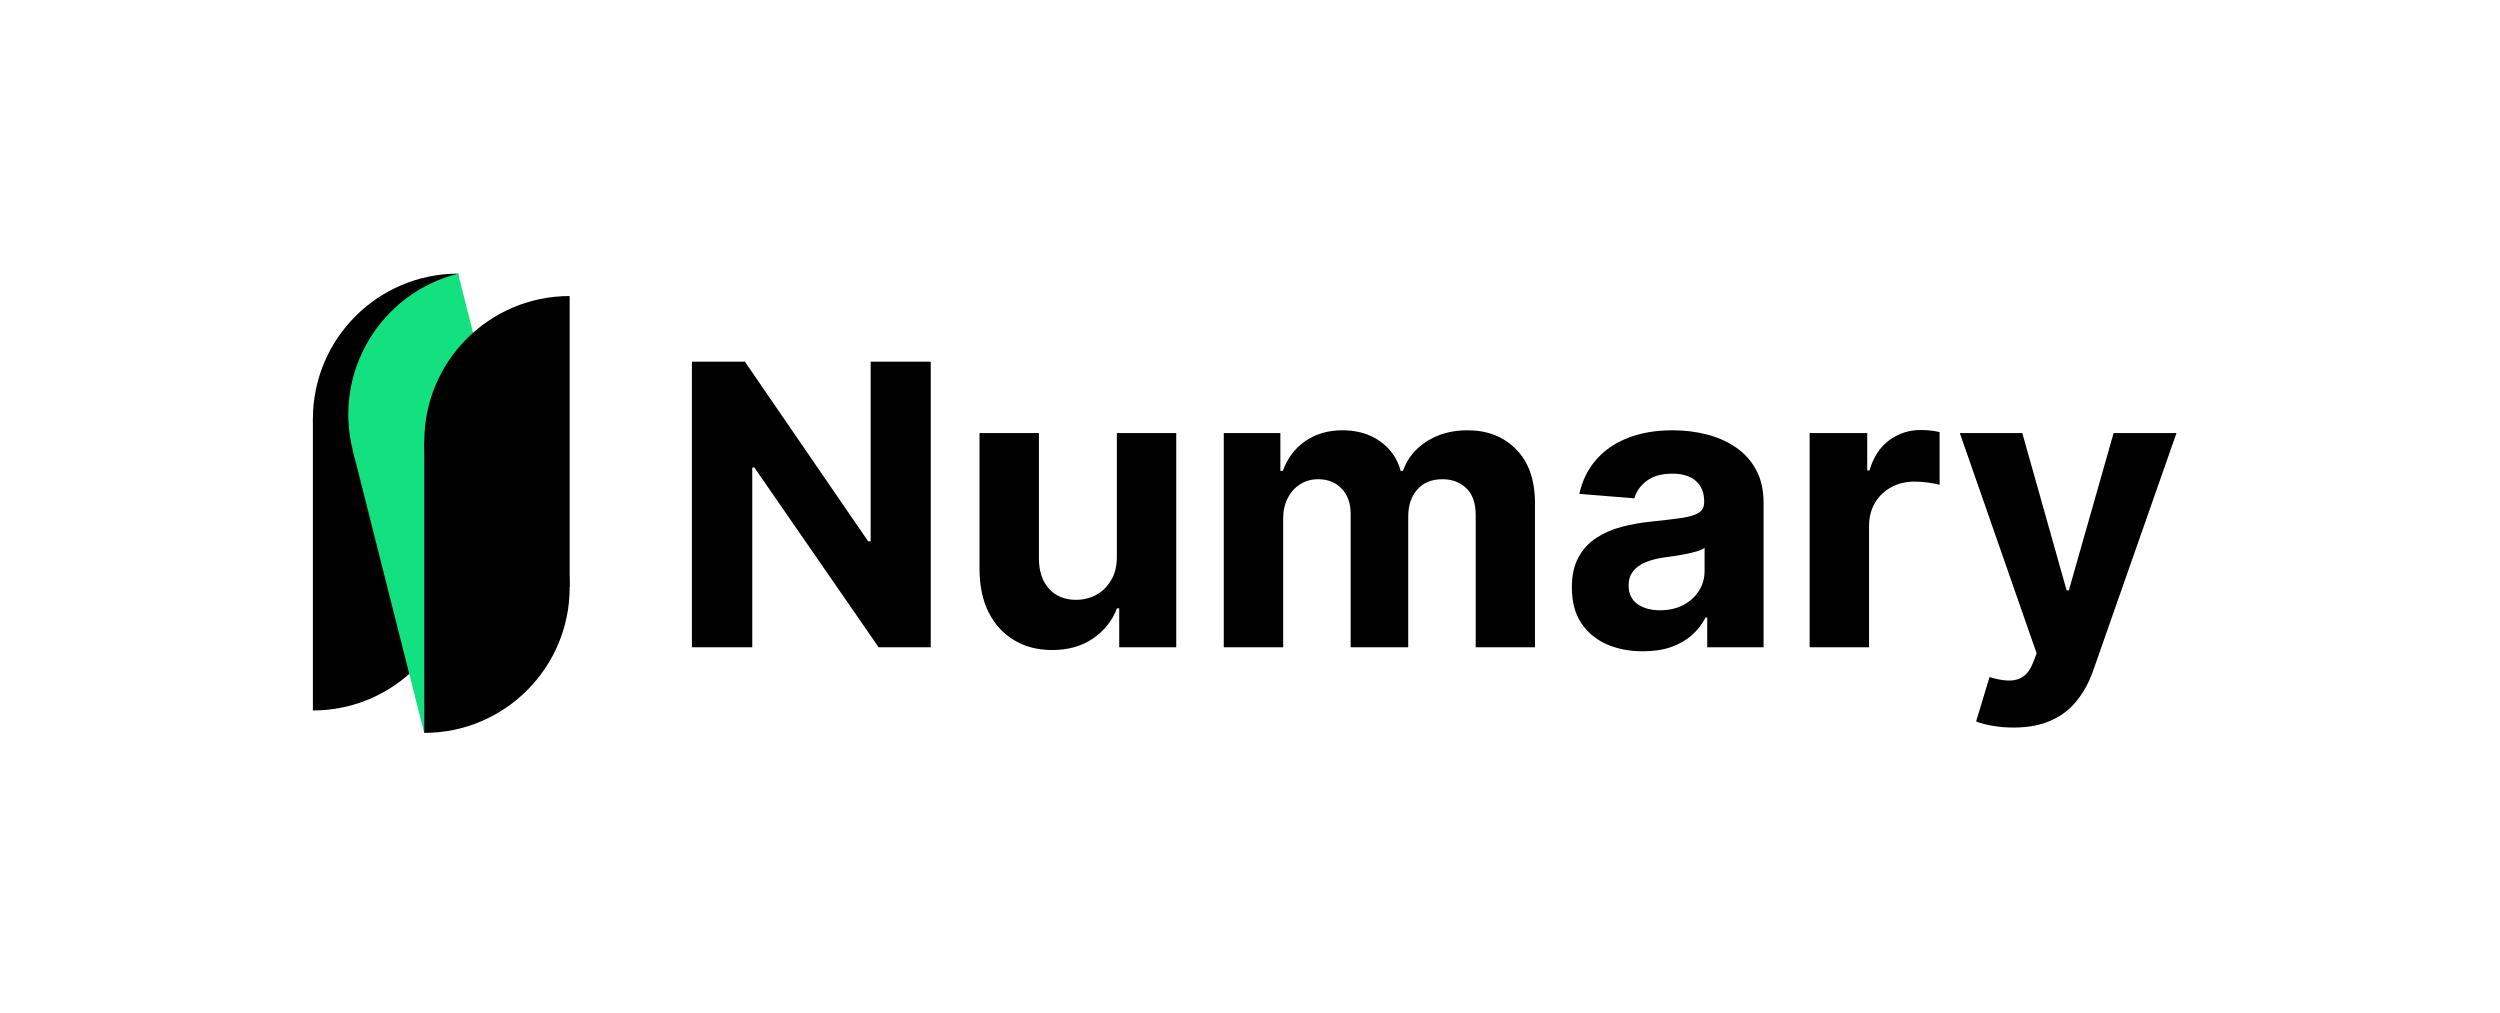
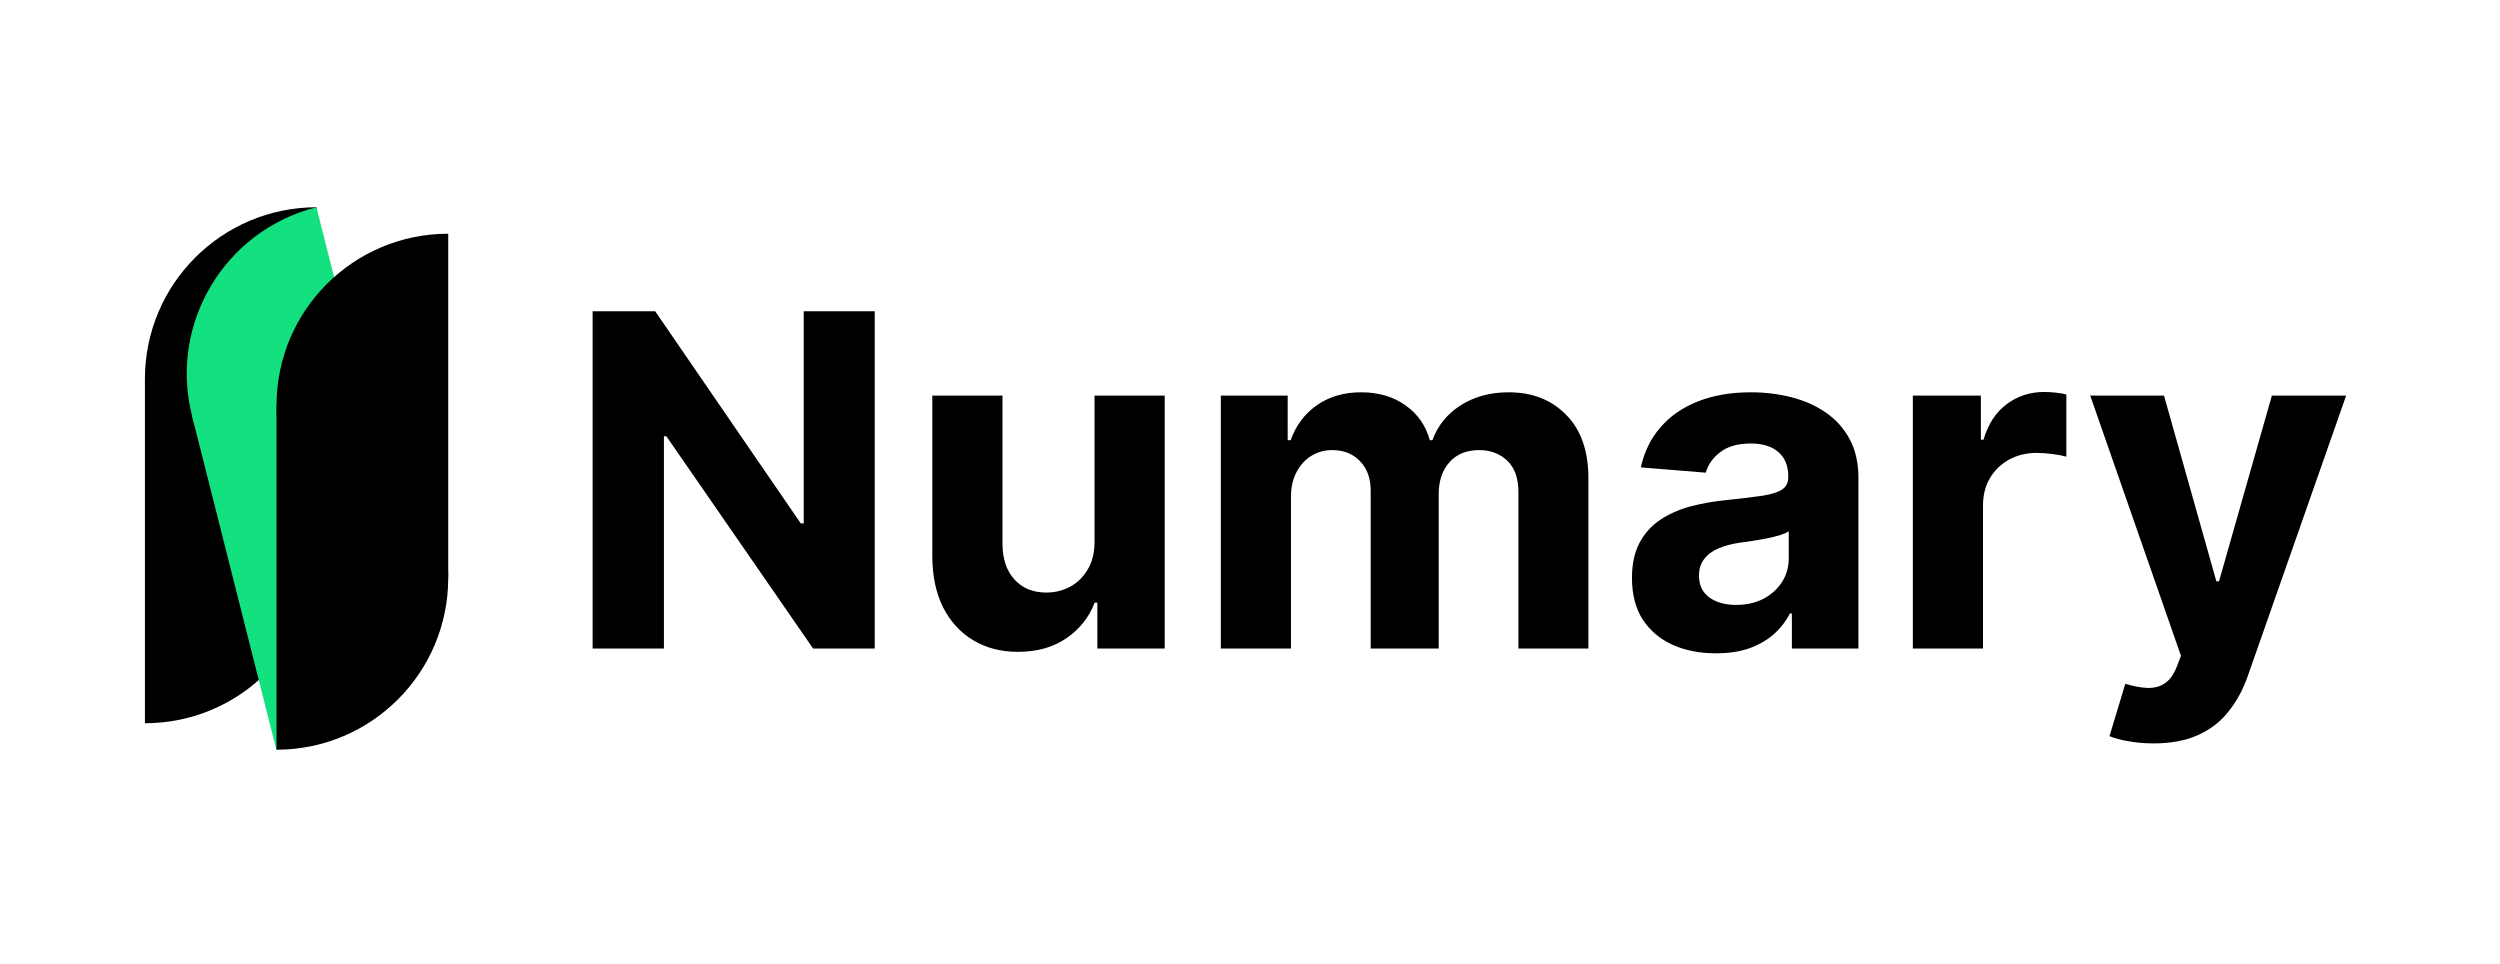
- <svg xmlns="http://www.w3.org/2000/svg" width="815" height="330" viewBox="0 0 815 330" fill="none">
-   <path d="M303.423 117.909V211H286.423L245.923 152.409H245.241V211H225.56V117.909H242.832L283.014 176.455H283.832V117.909H303.423ZM364.094 181.273V141.182H383.457V211H364.866V198.318H364.139C362.563 202.409 359.942 205.697 356.276 208.182C352.639 210.667 348.2 211.909 342.957 211.909C338.291 211.909 334.185 210.848 330.639 208.727C327.094 206.606 324.321 203.591 322.321 199.682C320.351 195.773 319.351 191.091 319.321 185.636V141.182H338.685V182.182C338.715 186.303 339.821 189.561 342.003 191.955C344.185 194.348 347.109 195.545 350.776 195.545C353.109 195.545 355.291 195.015 357.321 193.955C359.351 192.864 360.988 191.258 362.23 189.136C363.503 187.015 364.124 184.394 364.094 181.273ZM398.946 211V141.182H417.401V153.5H418.219C419.673 149.409 422.098 146.182 425.491 143.818C428.885 141.455 432.946 140.273 437.673 140.273C442.461 140.273 446.537 141.47 449.901 143.864C453.264 146.227 455.507 149.439 456.628 153.5H457.355C458.779 149.5 461.355 146.303 465.082 143.909C468.84 141.485 473.279 140.273 478.401 140.273C484.916 140.273 490.204 142.348 494.264 146.5C498.355 150.621 500.401 156.47 500.401 164.045V211H481.082V167.864C481.082 163.985 480.052 161.076 477.991 159.136C475.931 157.197 473.355 156.227 470.264 156.227C466.749 156.227 464.007 157.348 462.037 159.591C460.067 161.803 459.082 164.727 459.082 168.364V211H440.31V167.455C440.31 164.03 439.325 161.303 437.355 159.273C435.416 157.242 432.855 156.227 429.673 156.227C427.522 156.227 425.582 156.773 423.855 157.864C422.158 158.924 420.81 160.424 419.81 162.364C418.81 164.273 418.31 166.515 418.31 169.091V211H398.946ZM535.605 212.318C531.151 212.318 527.181 211.545 523.696 210C520.211 208.424 517.454 206.106 515.423 203.045C513.423 199.955 512.423 196.106 512.423 191.5C512.423 187.621 513.135 184.364 514.56 181.727C515.984 179.091 517.923 176.97 520.378 175.364C522.832 173.758 525.62 172.545 528.741 171.727C531.893 170.909 535.196 170.333 538.651 170C542.711 169.576 545.984 169.182 548.469 168.818C550.954 168.424 552.757 167.848 553.878 167.091C554.999 166.333 555.56 165.212 555.56 163.727V163.455C555.56 160.576 554.651 158.348 552.832 156.773C551.045 155.197 548.499 154.409 545.196 154.409C541.711 154.409 538.938 155.182 536.878 156.727C534.817 158.242 533.454 160.152 532.787 162.455L514.878 161C515.787 156.758 517.575 153.091 520.241 150C522.908 146.879 526.348 144.485 530.56 142.818C534.802 141.121 539.711 140.273 545.287 140.273C549.166 140.273 552.878 140.727 556.423 141.636C559.999 142.545 563.166 143.955 565.923 145.864C568.711 147.773 570.908 150.227 572.514 153.227C574.12 156.197 574.923 159.758 574.923 163.909V211H556.56V201.318H556.014C554.893 203.5 553.393 205.424 551.514 207.091C549.635 208.727 547.378 210.015 544.741 210.955C542.105 211.864 539.06 212.318 535.605 212.318ZM541.151 198.955C543.999 198.955 546.514 198.394 548.696 197.273C550.878 196.121 552.59 194.576 553.832 192.636C555.075 190.697 555.696 188.5 555.696 186.045V178.636C555.09 179.03 554.257 179.394 553.196 179.727C552.166 180.03 550.999 180.318 549.696 180.591C548.393 180.833 547.09 181.061 545.787 181.273C544.484 181.455 543.302 181.621 542.241 181.773C539.969 182.106 537.984 182.636 536.287 183.364C534.59 184.091 533.272 185.076 532.332 186.318C531.393 187.53 530.923 189.045 530.923 190.864C530.923 193.5 531.878 195.515 533.787 196.909C535.726 198.273 538.181 198.955 541.151 198.955ZM589.946 211V141.182H608.719V153.364H609.446C610.719 149.03 612.855 145.758 615.855 143.545C618.855 141.303 622.31 140.182 626.219 140.182C627.188 140.182 628.234 140.242 629.355 140.364C630.476 140.485 631.461 140.652 632.31 140.864V158.045C631.401 157.773 630.143 157.53 628.537 157.318C626.931 157.106 625.461 157 624.128 157C621.279 157 618.734 157.621 616.491 158.864C614.279 160.076 612.522 161.773 611.219 163.955C609.946 166.136 609.31 168.652 609.31 171.5V211H589.946ZM656.401 237.182C653.946 237.182 651.643 236.985 649.491 236.591C647.37 236.227 645.613 235.758 644.219 235.182L648.582 220.727C650.855 221.424 652.901 221.803 654.719 221.864C656.567 221.924 658.158 221.5 659.491 220.591C660.855 219.682 661.961 218.136 662.81 215.955L663.946 213L638.901 141.182H659.264L673.719 192.455H674.446L689.037 141.182H709.537L682.401 218.545C681.098 222.303 679.325 225.576 677.082 228.364C674.87 231.182 672.067 233.348 668.673 234.864C665.279 236.409 661.188 237.182 656.401 237.182Z" fill="black" />
-   <path d="M102 231.612C128.175 231.612 149.393 210.393 149.393 184.219C149.393 158.044 128.175 136.825 102 136.825V231.612Z" fill="black" />
-   <path d="M149.393 89.201C123.219 89.201 102 110.42 102 136.594C102 162.769 123.219 183.988 149.393 183.988L149.393 89.201Z" fill="black" />
-   <path d="M138.264 238.882C163.641 232.472 179.017 206.703 172.607 181.325C166.197 155.948 140.428 140.572 115.051 146.982L138.264 238.882Z" fill="#13E07E" />
-   <path d="M149.338 89.201C123.96 95.611 108.584 121.38 114.994 146.758C121.404 172.135 147.173 187.511 172.551 181.101L149.338 89.201Z" fill="#13E07E" />
-   <path d="M138.32 238.918C164.494 238.918 185.713 217.699 185.713 191.524C185.713 165.35 164.494 144.131 138.32 144.131V238.918Z" fill="black" />
-   <path d="M185.713 96.506C159.539 96.506 138.32 117.725 138.32 143.9C138.32 170.074 159.539 191.293 185.713 191.293L185.713 96.506Z" fill="black" />
+ <svg xmlns="http://www.w3.org/2000/svg" width="690" height="266" viewBox="0 0 690 266" fill="none">
+   <path d="M241.423 85.909V179H224.423L183.923 120.409H183.241V179H163.56V85.909H180.832L221.014 144.455H221.832V85.909H241.423ZM302.094 149.273V109.182H321.457V179H302.866V166.318H302.139C300.563 170.409 297.942 173.697 294.276 176.182C290.639 178.667 286.2 179.909 280.957 179.909C276.291 179.909 272.185 178.848 268.639 176.727C265.094 174.606 262.321 171.591 260.321 167.682C258.351 163.773 257.351 159.091 257.321 153.636V109.182H276.685V150.182C276.715 154.303 277.821 157.561 280.003 159.955C282.185 162.348 285.109 163.545 288.776 163.545C291.109 163.545 293.291 163.015 295.321 161.955C297.351 160.864 298.988 159.258 300.23 157.136C301.503 155.015 302.124 152.394 302.094 149.273ZM336.946 179V109.182H355.401V121.5H356.219C357.673 117.409 360.098 114.182 363.491 111.818C366.885 109.455 370.946 108.273 375.673 108.273C380.461 108.273 384.537 109.47 387.901 111.864C391.264 114.227 393.507 117.439 394.628 121.5H395.355C396.779 117.5 399.355 114.303 403.082 111.909C406.84 109.485 411.279 108.273 416.401 108.273C422.916 108.273 428.204 110.348 432.264 114.5C436.355 118.621 438.401 124.47 438.401 132.045V179H419.082V135.864C419.082 131.985 418.052 129.076 415.991 127.136C413.931 125.197 411.355 124.227 408.264 124.227C404.749 124.227 402.007 125.348 400.037 127.591C398.067 129.803 397.082 132.727 397.082 136.364V179H378.31V135.455C378.31 132.03 377.325 129.303 375.355 127.273C373.416 125.242 370.855 124.227 367.673 124.227C365.522 124.227 363.582 124.773 361.855 125.864C360.158 126.924 358.81 128.424 357.81 130.364C356.81 132.273 356.31 134.515 356.31 137.091V179H336.946ZM473.605 180.318C469.151 180.318 465.181 179.545 461.696 178C458.211 176.424 455.454 174.106 453.423 171.045C451.423 167.955 450.423 164.106 450.423 159.5C450.423 155.621 451.135 152.364 452.56 149.727C453.984 147.091 455.923 144.97 458.378 143.364C460.832 141.758 463.62 140.545 466.741 139.727C469.893 138.909 473.196 138.333 476.651 138C480.711 137.576 483.984 137.182 486.469 136.818C488.954 136.424 490.757 135.848 491.878 135.091C492.999 134.333 493.56 133.212 493.56 131.727V131.455C493.56 128.576 492.651 126.348 490.832 124.773C489.045 123.197 486.499 122.409 483.196 122.409C479.711 122.409 476.938 123.182 474.878 124.727C472.817 126.242 471.454 128.152 470.787 130.455L452.878 129C453.787 124.758 455.575 121.091 458.241 118C460.908 114.879 464.348 112.485 468.56 110.818C472.802 109.121 477.711 108.273 483.287 108.273C487.166 108.273 490.878 108.727 494.423 109.636C497.999 110.545 501.166 111.955 503.923 113.864C506.711 115.773 508.908 118.227 510.514 121.227C512.12 124.197 512.923 127.758 512.923 131.909V179H494.56V169.318H494.014C492.893 171.5 491.393 173.424 489.514 175.091C487.635 176.727 485.378 178.015 482.741 178.955C480.105 179.864 477.06 180.318 473.605 180.318ZM479.151 166.955C481.999 166.955 484.514 166.394 486.696 165.273C488.878 164.121 490.59 162.576 491.832 160.636C493.075 158.697 493.696 156.5 493.696 154.045V146.636C493.09 147.03 492.257 147.394 491.196 147.727C490.166 148.03 488.999 148.318 487.696 148.591C486.393 148.833 485.09 149.061 483.787 149.273C482.484 149.455 481.302 149.621 480.241 149.773C477.969 150.106 475.984 150.636 474.287 151.364C472.59 152.091 471.272 153.076 470.332 154.318C469.393 155.53 468.923 157.045 468.923 158.864C468.923 161.5 469.878 163.515 471.787 164.909C473.726 166.273 476.181 166.955 479.151 166.955ZM527.946 179V109.182H546.719V121.364H547.446C548.719 117.03 550.855 113.758 553.855 111.545C556.855 109.303 560.31 108.182 564.219 108.182C565.188 108.182 566.234 108.242 567.355 108.364C568.476 108.485 569.461 108.652 570.31 108.864V126.045C569.401 125.773 568.143 125.53 566.537 125.318C564.931 125.106 563.461 125 562.128 125C559.279 125 556.734 125.621 554.491 126.864C552.279 128.076 550.522 129.773 549.219 131.955C547.946 134.136 547.31 136.652 547.31 139.5V179H527.946ZM594.401 205.182C591.946 205.182 589.643 204.985 587.491 204.591C585.37 204.227 583.613 203.758 582.219 203.182L586.582 188.727C588.855 189.424 590.901 189.803 592.719 189.864C594.567 189.924 596.158 189.5 597.491 188.591C598.855 187.682 599.961 186.136 600.81 183.955L601.946 181L576.901 109.182H597.264L611.719 160.455H612.446L627.037 109.182H647.537L620.401 186.545C619.098 190.303 617.325 193.576 615.082 196.364C612.87 199.182 610.067 201.348 606.673 202.864C603.279 204.409 599.188 205.182 594.401 205.182Z" fill="black" />
+   <path d="M40 199.612C66.175 199.612 87.393 178.393 87.393 152.219C87.393 126.044 66.175 104.825 40 104.825V199.612Z" fill="black" />
+   <path d="M87.393 57.201C61.219 57.201 40 78.42 40 104.594C40 130.769 61.219 151.988 87.393 151.988L87.393 57.201Z" fill="black" />
+   <path d="M76.264 206.882C101.641 200.472 117.017 174.703 110.607 149.325C104.197 123.948 78.428 108.572 53.051 114.982L76.264 206.882Z" fill="#13E07E" />
+   <path d="M87.338 57.201C61.96 63.611 46.584 89.38 52.994 114.758C59.404 140.135 85.173 155.511 110.551 149.101L87.338 57.201Z" fill="#13E07E" />
+   <path d="M76.32 206.918C102.494 206.918 123.713 185.699 123.713 159.524C123.713 133.35 102.494 112.131 76.32 112.131V206.918Z" fill="black" />
+   <path d="M123.713 64.506C97.538 64.506 76.32 85.725 76.32 111.9C76.32 138.074 97.538 159.293 123.713 159.293L123.713 64.506Z" fill="black" />
</svg>
